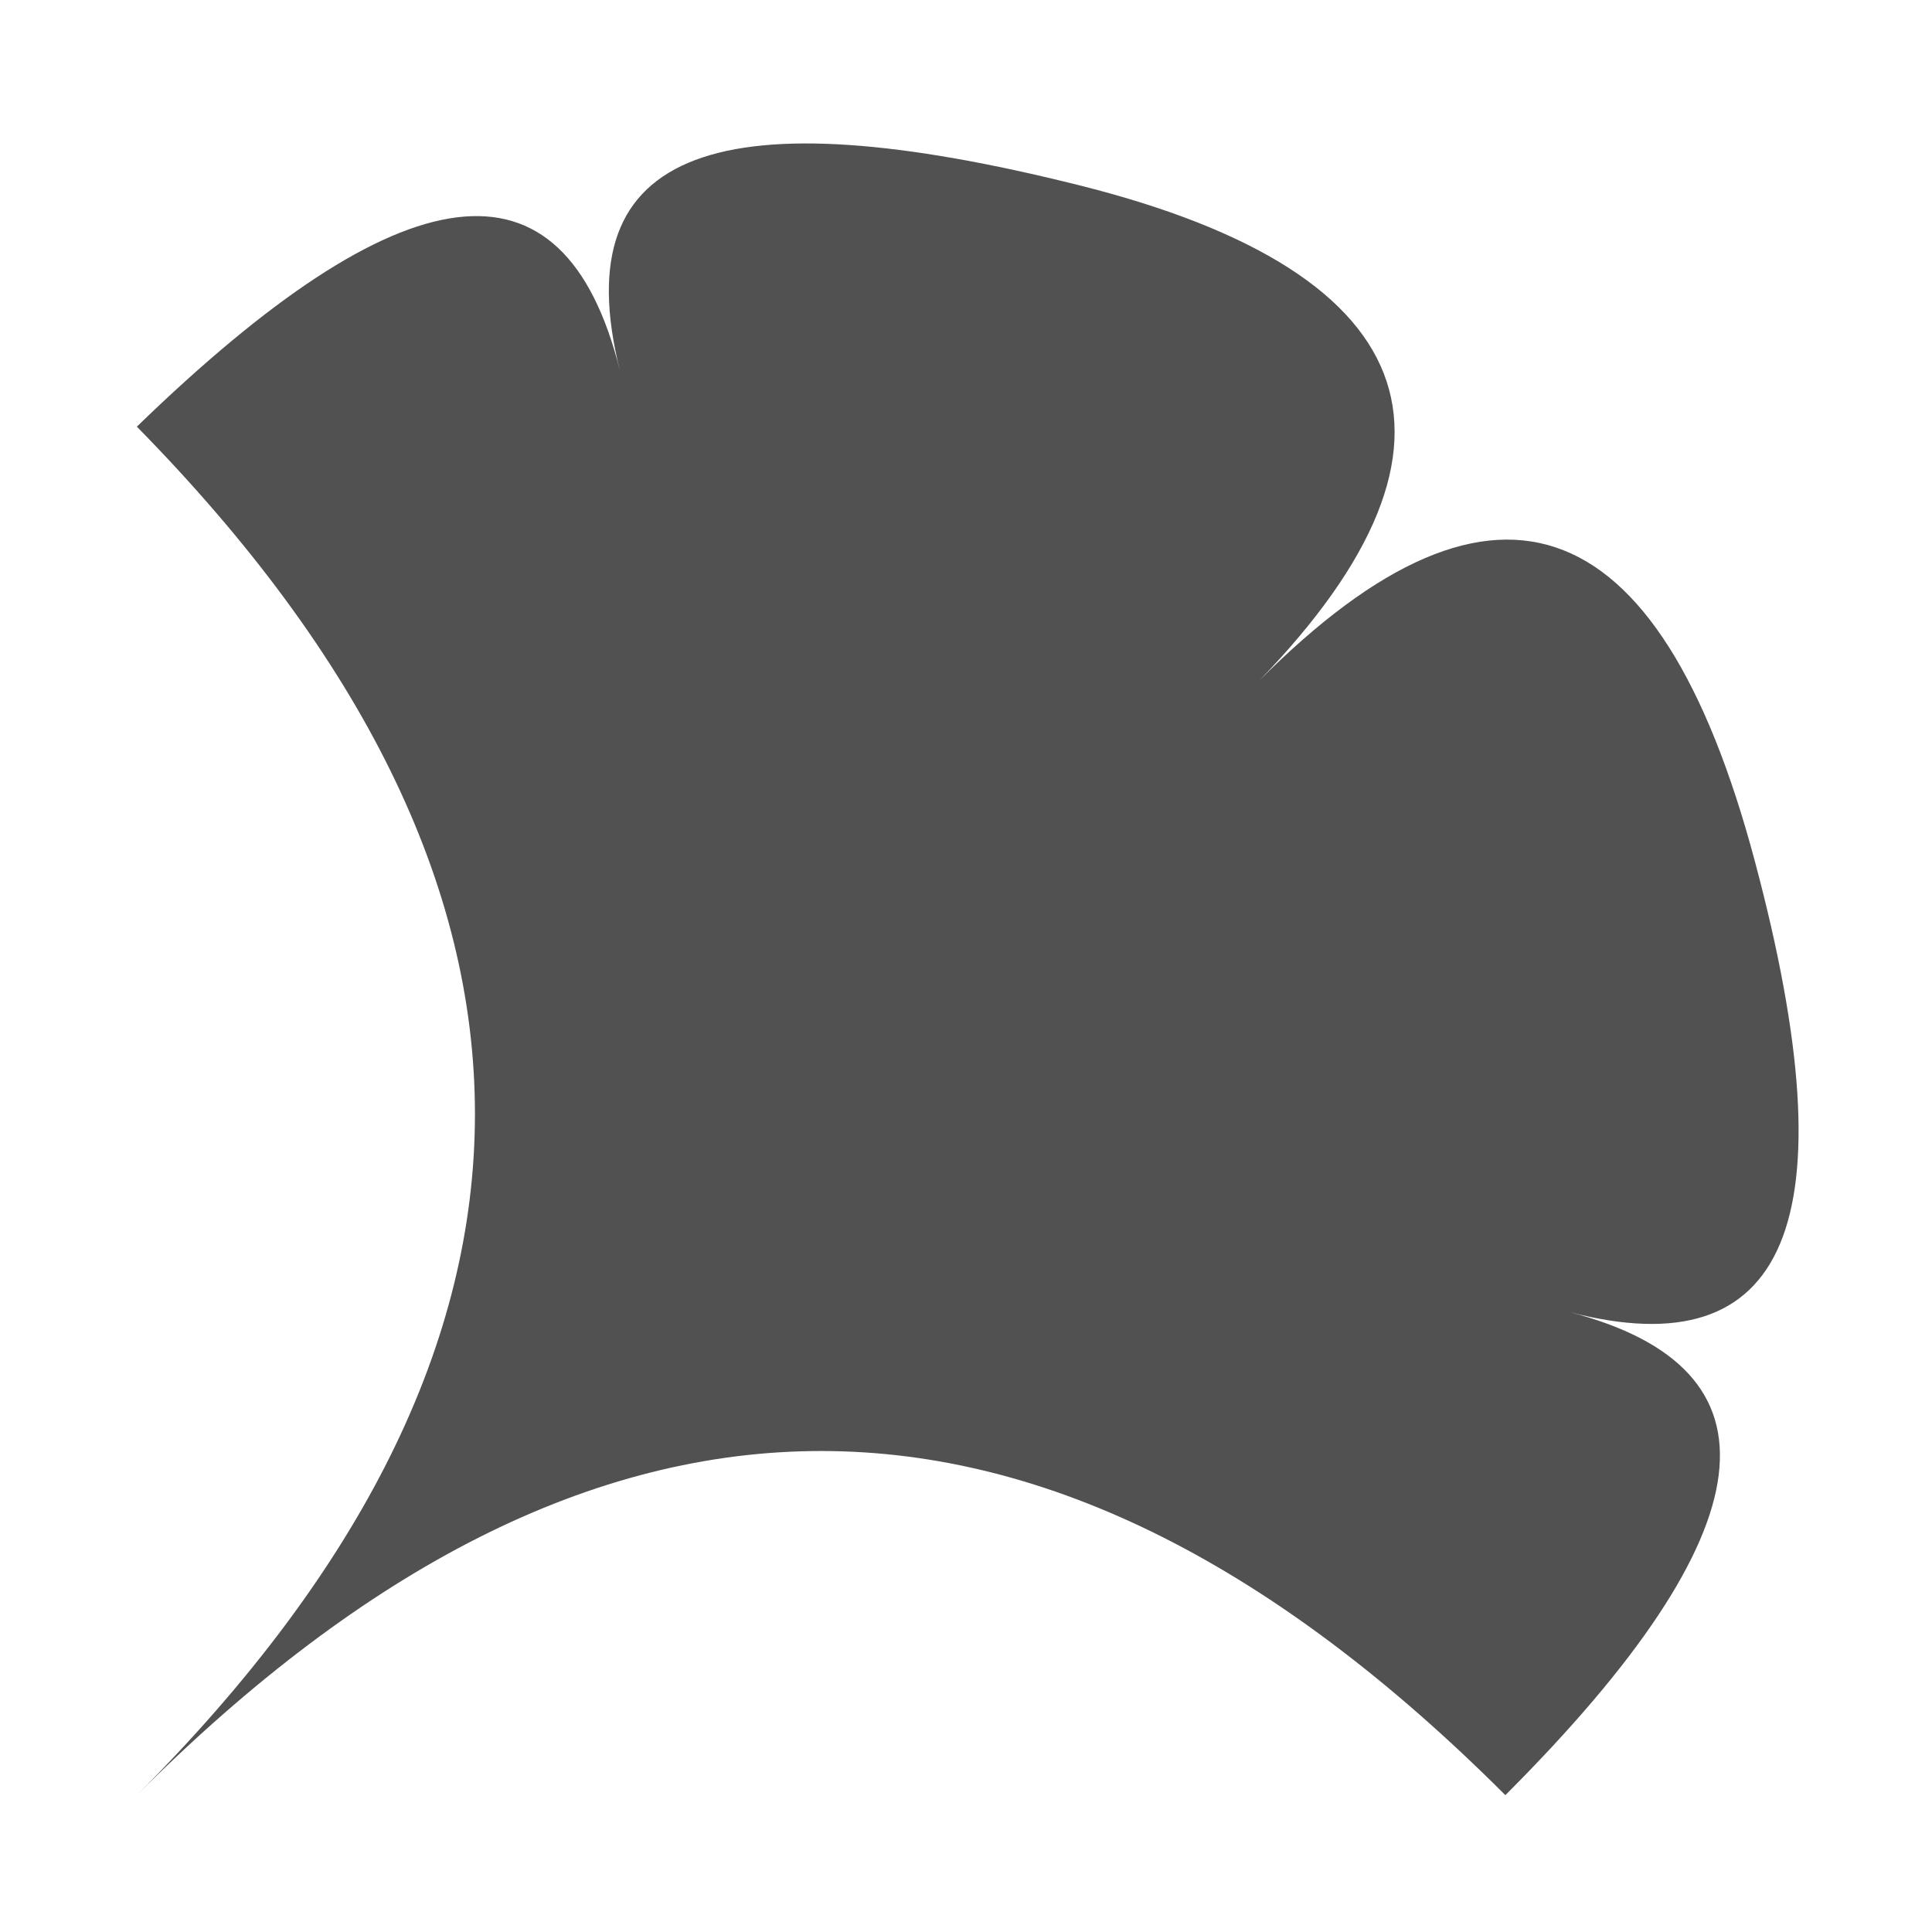
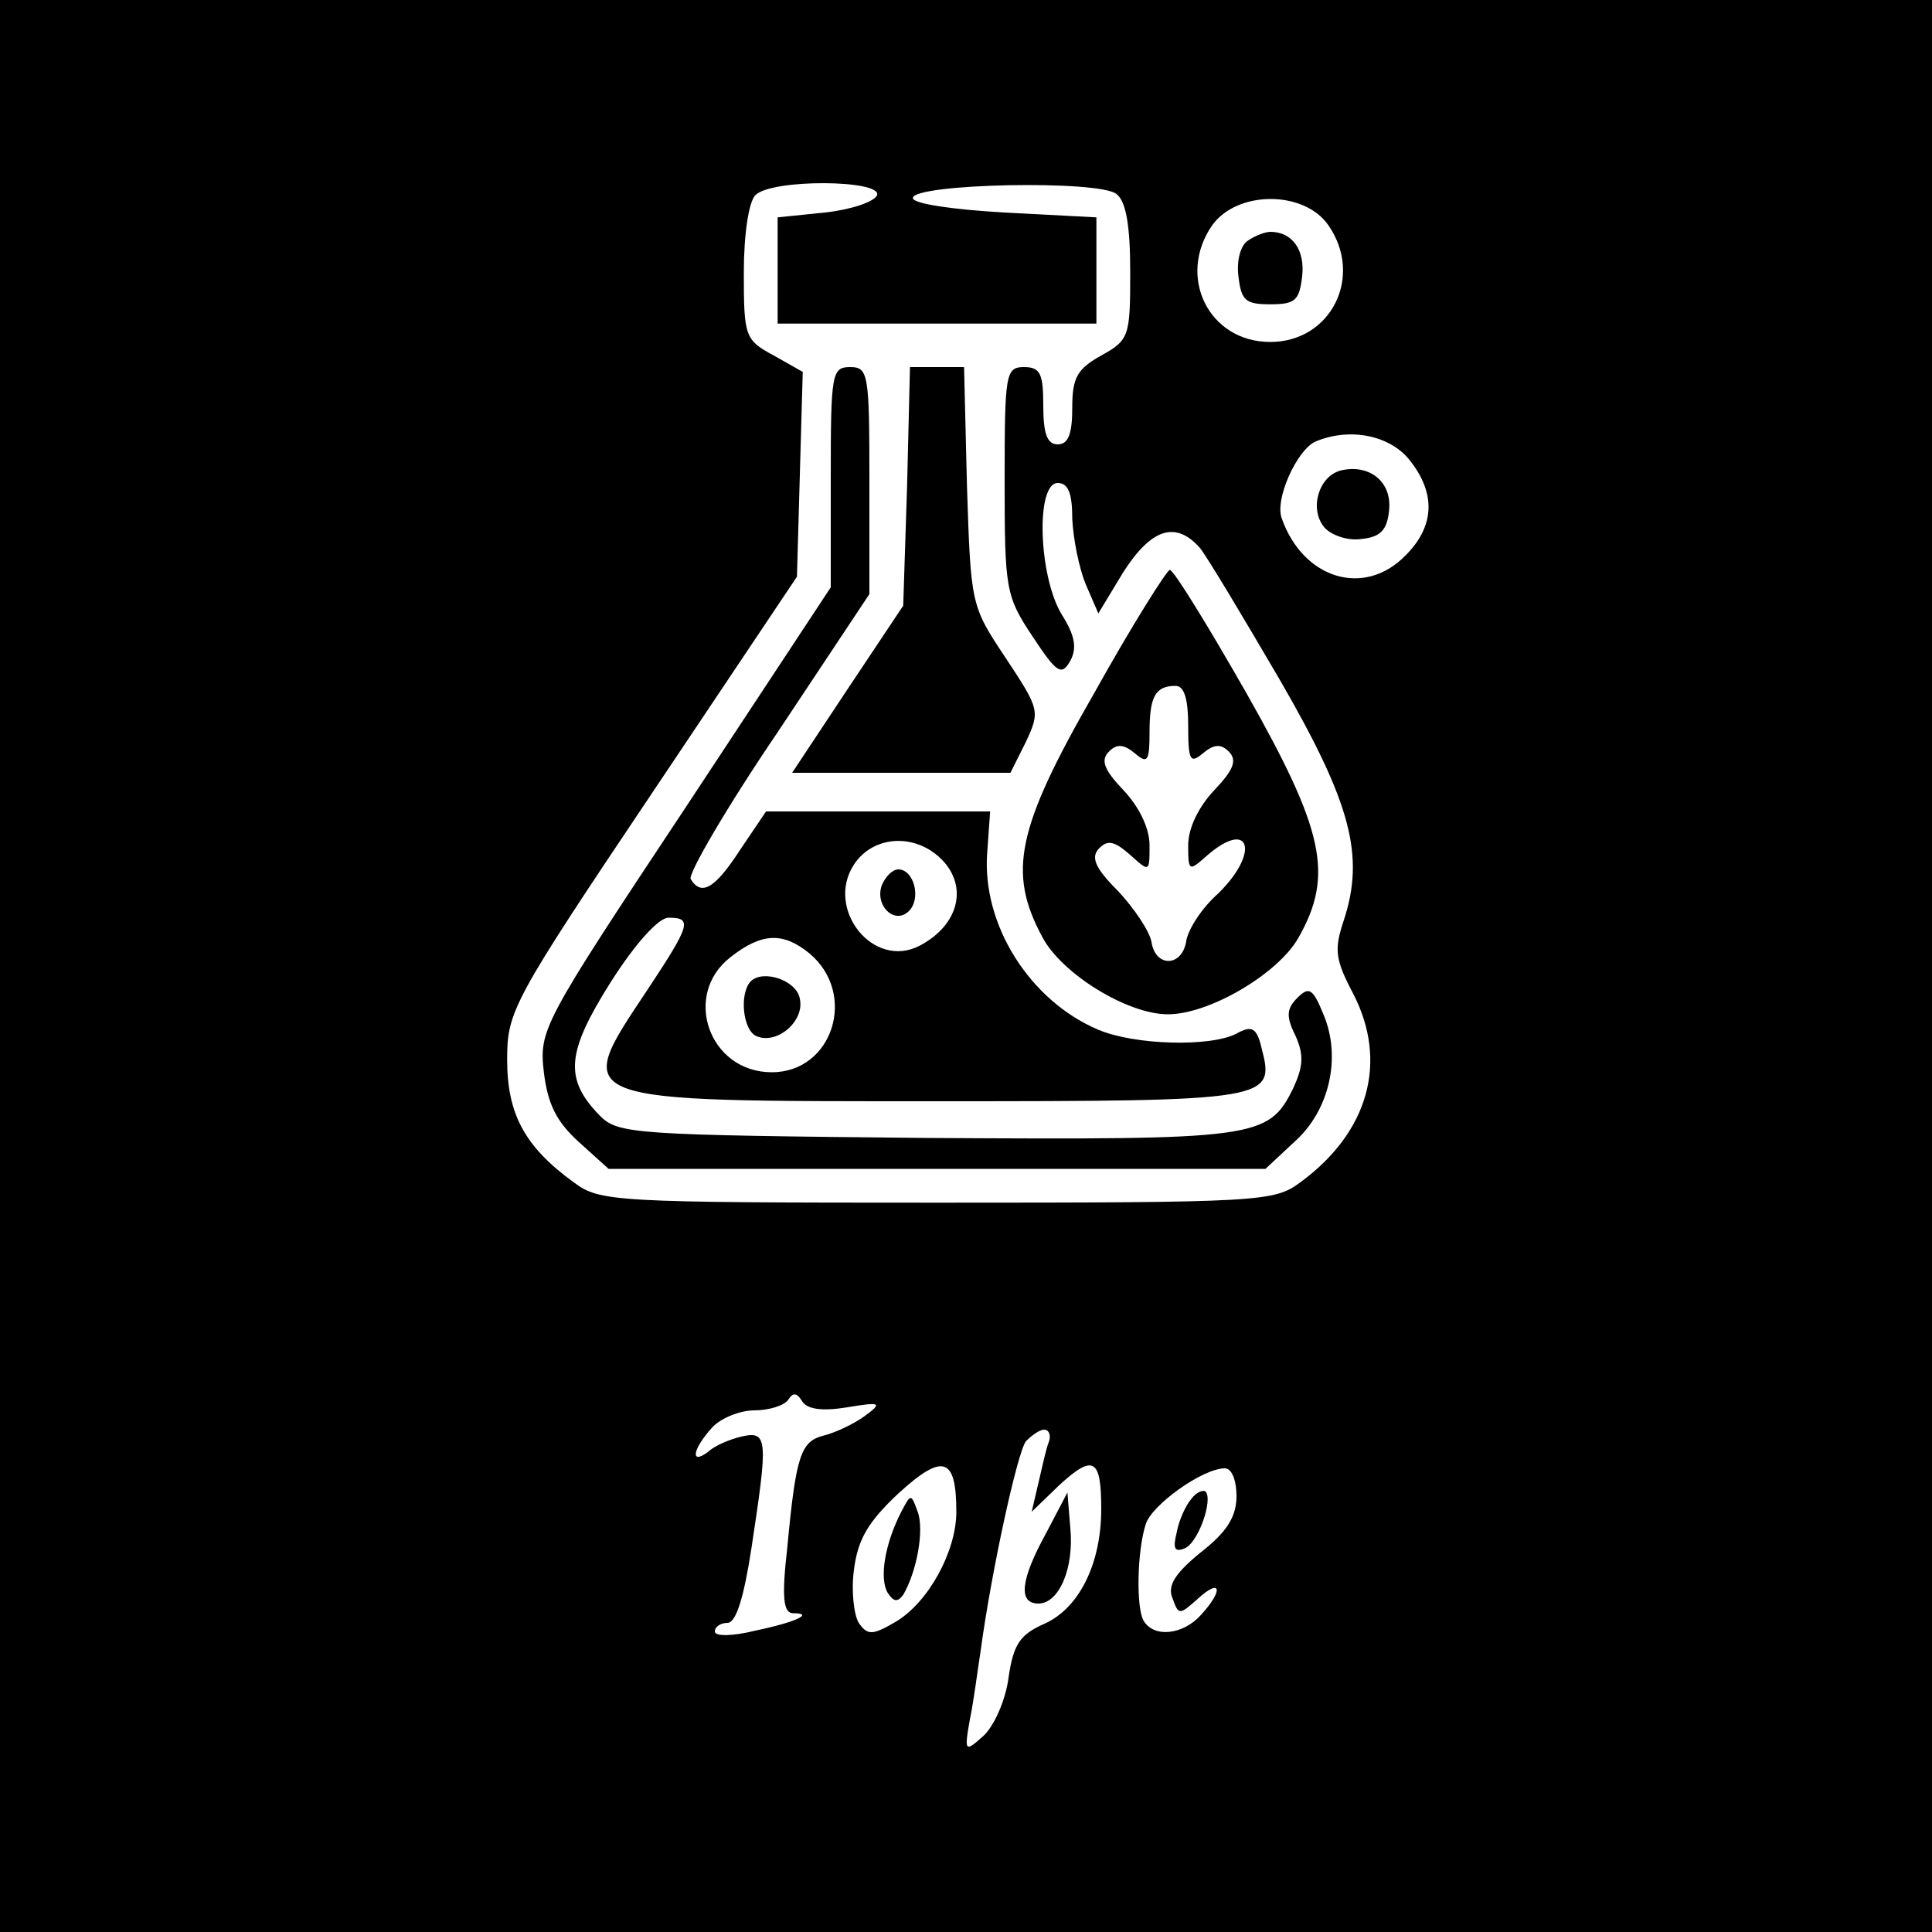
- <svg xmlns="http://www.w3.org/2000/svg" version="1.1" x="0px" y="0px" width="24px" height="24px" viewBox="0 0 24 24">
-   <style type="text/css">
- 	.st0{fill:#515151;}
- </style>
-   <path class="st0" d="M1.7,22.3c5.7-5.7,11.3-5.7,17,0c3.3-3.3,3.5-5.3,0.8-6c2.7,0.7,3.5-1.1,2.3-5.6s-3.3-5.2-6.3-2.1  c3-3,2.3-5.2-2.1-6.3S7,1.8,7.7,4.6C7,1.8,5,2.1,1.7,5.3C7.3,11,7.3,16.7,1.7,22.3" />
+ <svg xmlns="http://www.w3.org/2000/svg" version="1.0" width="200pt" height="200pt" viewBox="0 0 200 200" preserveAspectRatio="xMidYMid meet">
+   <g transform="translate(0,200) scale(0.1,-0.1)" fill="#000000" stroke="none">
+     <path d="M0 1000 l0 -1000 1000 0 1000 0 0 1000 0 1000 -1000 0 -1000 0 0 -1000z m908 798 c-3 -7 -27 -15 -54 -18 l-49 -5 0 -55 0 -55 165 0 165 0 0 55 0 55 -95 5 c-53 3 -95 9 -95 15 0 15 194 19 211 4 10 -8 14 -34 14 -81 0 -66 -1 -70 -30 -86 -25 -14 -30 -23 -30 -54 0 -27 -4 -38 -15 -38 -11 0 -15 11 -15 40 0 33 -3 40 -20 40 -19 0 -20 -7 -20 -117 0 -113 1 -120 29 -162 25 -38 30 -41 39 -25 7 13 5 26 -9 48 -24 40 -27 136 -4 136 11 0 15 -11 15 -37 1 -21 7 -51 14 -68 l13 -30 26 43 c29 45 54 53 79 25 8 -10 45 -72 83 -137 74 -128 88 -182 66 -249 -10 -30 -9 -40 10 -76 36 -70 16 -143 -55 -195 -27 -20 -40 -21 -376 -21 -336 0 -349 1 -376 21 -51 37 -69 71 -69 127 0 50 5 60 150 276 l150 224 3 106 3 106 -30 17 c-30 16 -31 20 -31 86 0 39 5 73 12 80 17 17 131 16 126 0z m467 -31 c37 -53 3 -121 -60 -121 -64 0 -97 68 -60 121 26 36 95 36 120 0z m84 -243 c28 -35 26 -69 -4 -99 -43 -44 -106 -24 -128 38 -8 20 16 72 35 80 36 15 77 6 97 -19z m-583 -981 c36 6 38 5 19 -9 -11 -8 -30 -17 -42 -20 -24 -6 -29 -20 -38 -116 -6 -52 -4 -68 6 -68 22 0 4 -9 -39 -18 -24 -6 -42 -6 -42 -1 0 5 6 9 13 9 9 0 17 26 25 78 17 112 17 121 -10 115 -13 -3 -29 -10 -35 -16 -19 -14 -16 3 4 25 9 10 29 18 44 18 15 0 31 5 35 11 5 8 9 7 14 -1 5 -9 21 -11 46 -7z m210 -35 c-3 -7 -7 -26 -11 -43 l-7 -30 29 28 c35 32 43 27 43 -25 0 -57 -23 -103 -59 -119 -25 -11 -32 -21 -37 -56 -3 -23 -15 -50 -26 -60 -19 -17 -20 -17 -14 17 4 19 8 51 11 70 11 82 38 206 47 218 6 6 14 12 19 12 5 0 7 -6 5 -12z m-96 -73 c0 -41 -29 -94 -63 -114 -24 -14 -29 -14 -38 -1 -5 8 -8 33 -5 55 4 31 14 49 46 79 46 42 60 38 60 -19z m290 16 c0 -21 -10 -37 -37 -58 -27 -22 -35 -35 -29 -48 6 -17 7 -17 26 0 24 22 27 9 3 -17 -18 -20 -48 -24 -59 -6 -8 13 -7 72 2 100 6 20 59 58 82 58 7 0 12 -12 12 -29z" />
+     <path d="M860 1506 l0 -114 -151 -229 c-148 -223 -151 -229 -146 -273 4 -33 13 -51 36 -72 l31 -28 340 0 340 0 30 28 c36 32 49 87 30 132 -11 27 -15 29 -27 17 -11 -11 -12 -19 -2 -39 9 -20 8 -32 -2 -54 -26 -53 -37 -54 -381 -52 -302 3 -318 4 -337 23 -37 38 -35 65 11 138 26 41 50 67 60 67 25 0 23 -7 -22 -75 -78 -117 -82 -115 301 -115 345 0 349 1 335 55 -5 21 -10 24 -26 15 -27 -14 -105 -12 -143 4 -71 30 -121 109 -115 184 l3 42 -116 0 -116 0 -27 -40 c-26 -40 -40 -48 -51 -30 -3 5 37 74 90 152 l95 143 0 117 c0 111 -1 118 -20 118 -19 0 -20 -7 -20 -114z m112 -393 c31 -28 22 -70 -20 -92 -48 -25 -98 38 -68 84 19 29 60 33 88 8z m-134 -100 c50 -42 24 -123 -39 -123 -65 0 -93 80 -43 119 33 26 55 26 82 4z" />
+     <path d="M913 1084 c-8 -21 13 -42 28 -27 13 13 5 43 -11 43 -6 0 -13 -7 -17 -16z" />
+     <path d="M777 984 c-12 -13 -8 -52 7 -57 21 -8 49 16 44 39 -3 19 -38 31 -51 18z" />
+     <path d="M939 1496 l-4 -123 -58 -87 -57 -86 113 0 113 0 16 32 c15 32 14 34 -21 87 -36 54 -36 55 -40 178 l-3 123 -28 0 -28 0 -3 -124z" />
+     <path d="M1133 1283 c-81 -141 -90 -186 -54 -253 20 -38 88 -80 130 -80 43 0 114 42 135 79 37 65 27 111 -54 254 -40 70 -75 127 -79 127 -3 0 -39 -57 -78 -127z m97 -34 c0 -36 2 -40 15 -29 12 10 19 10 27 2 9 -9 5 -19 -15 -40 -16 -17 -27 -39 -27 -57 0 -27 1 -27 18 -12 46 41 57 5 13 -38 -17 -15 -31 -37 -33 -49 -4 -27 -32 -28 -36 -1 -2 11 -18 35 -35 53 -24 24 -28 35 -19 44 9 9 16 7 32 -7 20 -18 20 -18 20 10 0 18 -11 40 -27 57 -20 21 -24 31 -15 40 8 8 15 8 27 -2 13 -11 15 -8 15 22 0 37 6 48 27 48 9 0 13 -14 13 -41z" />
+     <path d="M1292 1751 c-8 -5 -12 -21 -10 -37 3 -25 7 -29 33 -29 26 0 30 4 33 29 3 27 -10 46 -33 46 -5 0 -16 -4 -23 -9z" />
+     <path d="M1388 1513 c-23 -6 -33 -40 -17 -59 7 -8 24 -14 38 -12 20 2 27 9 29 30 3 29 -20 48 -50 41z" />
+     <path d="M1083 413 c-27 -49 -29 -73 -8 -73 21 0 37 36 33 78 l-3 37 -22 -42z" />
+     <path d="M933 435 c-17 -33 -23 -69 -14 -84 6 -9 10 -10 16 -2 14 24 22 67 15 86 -7 19 -7 19 -17 0z" />
+     <path d="M1233 448 c-6 -7 -13 -23 -15 -35 -4 -16 -2 -20 8 -16 14 5 30 50 22 59 -3 2 -10 -1 -15 -8z" />
+   </g>
</svg>
